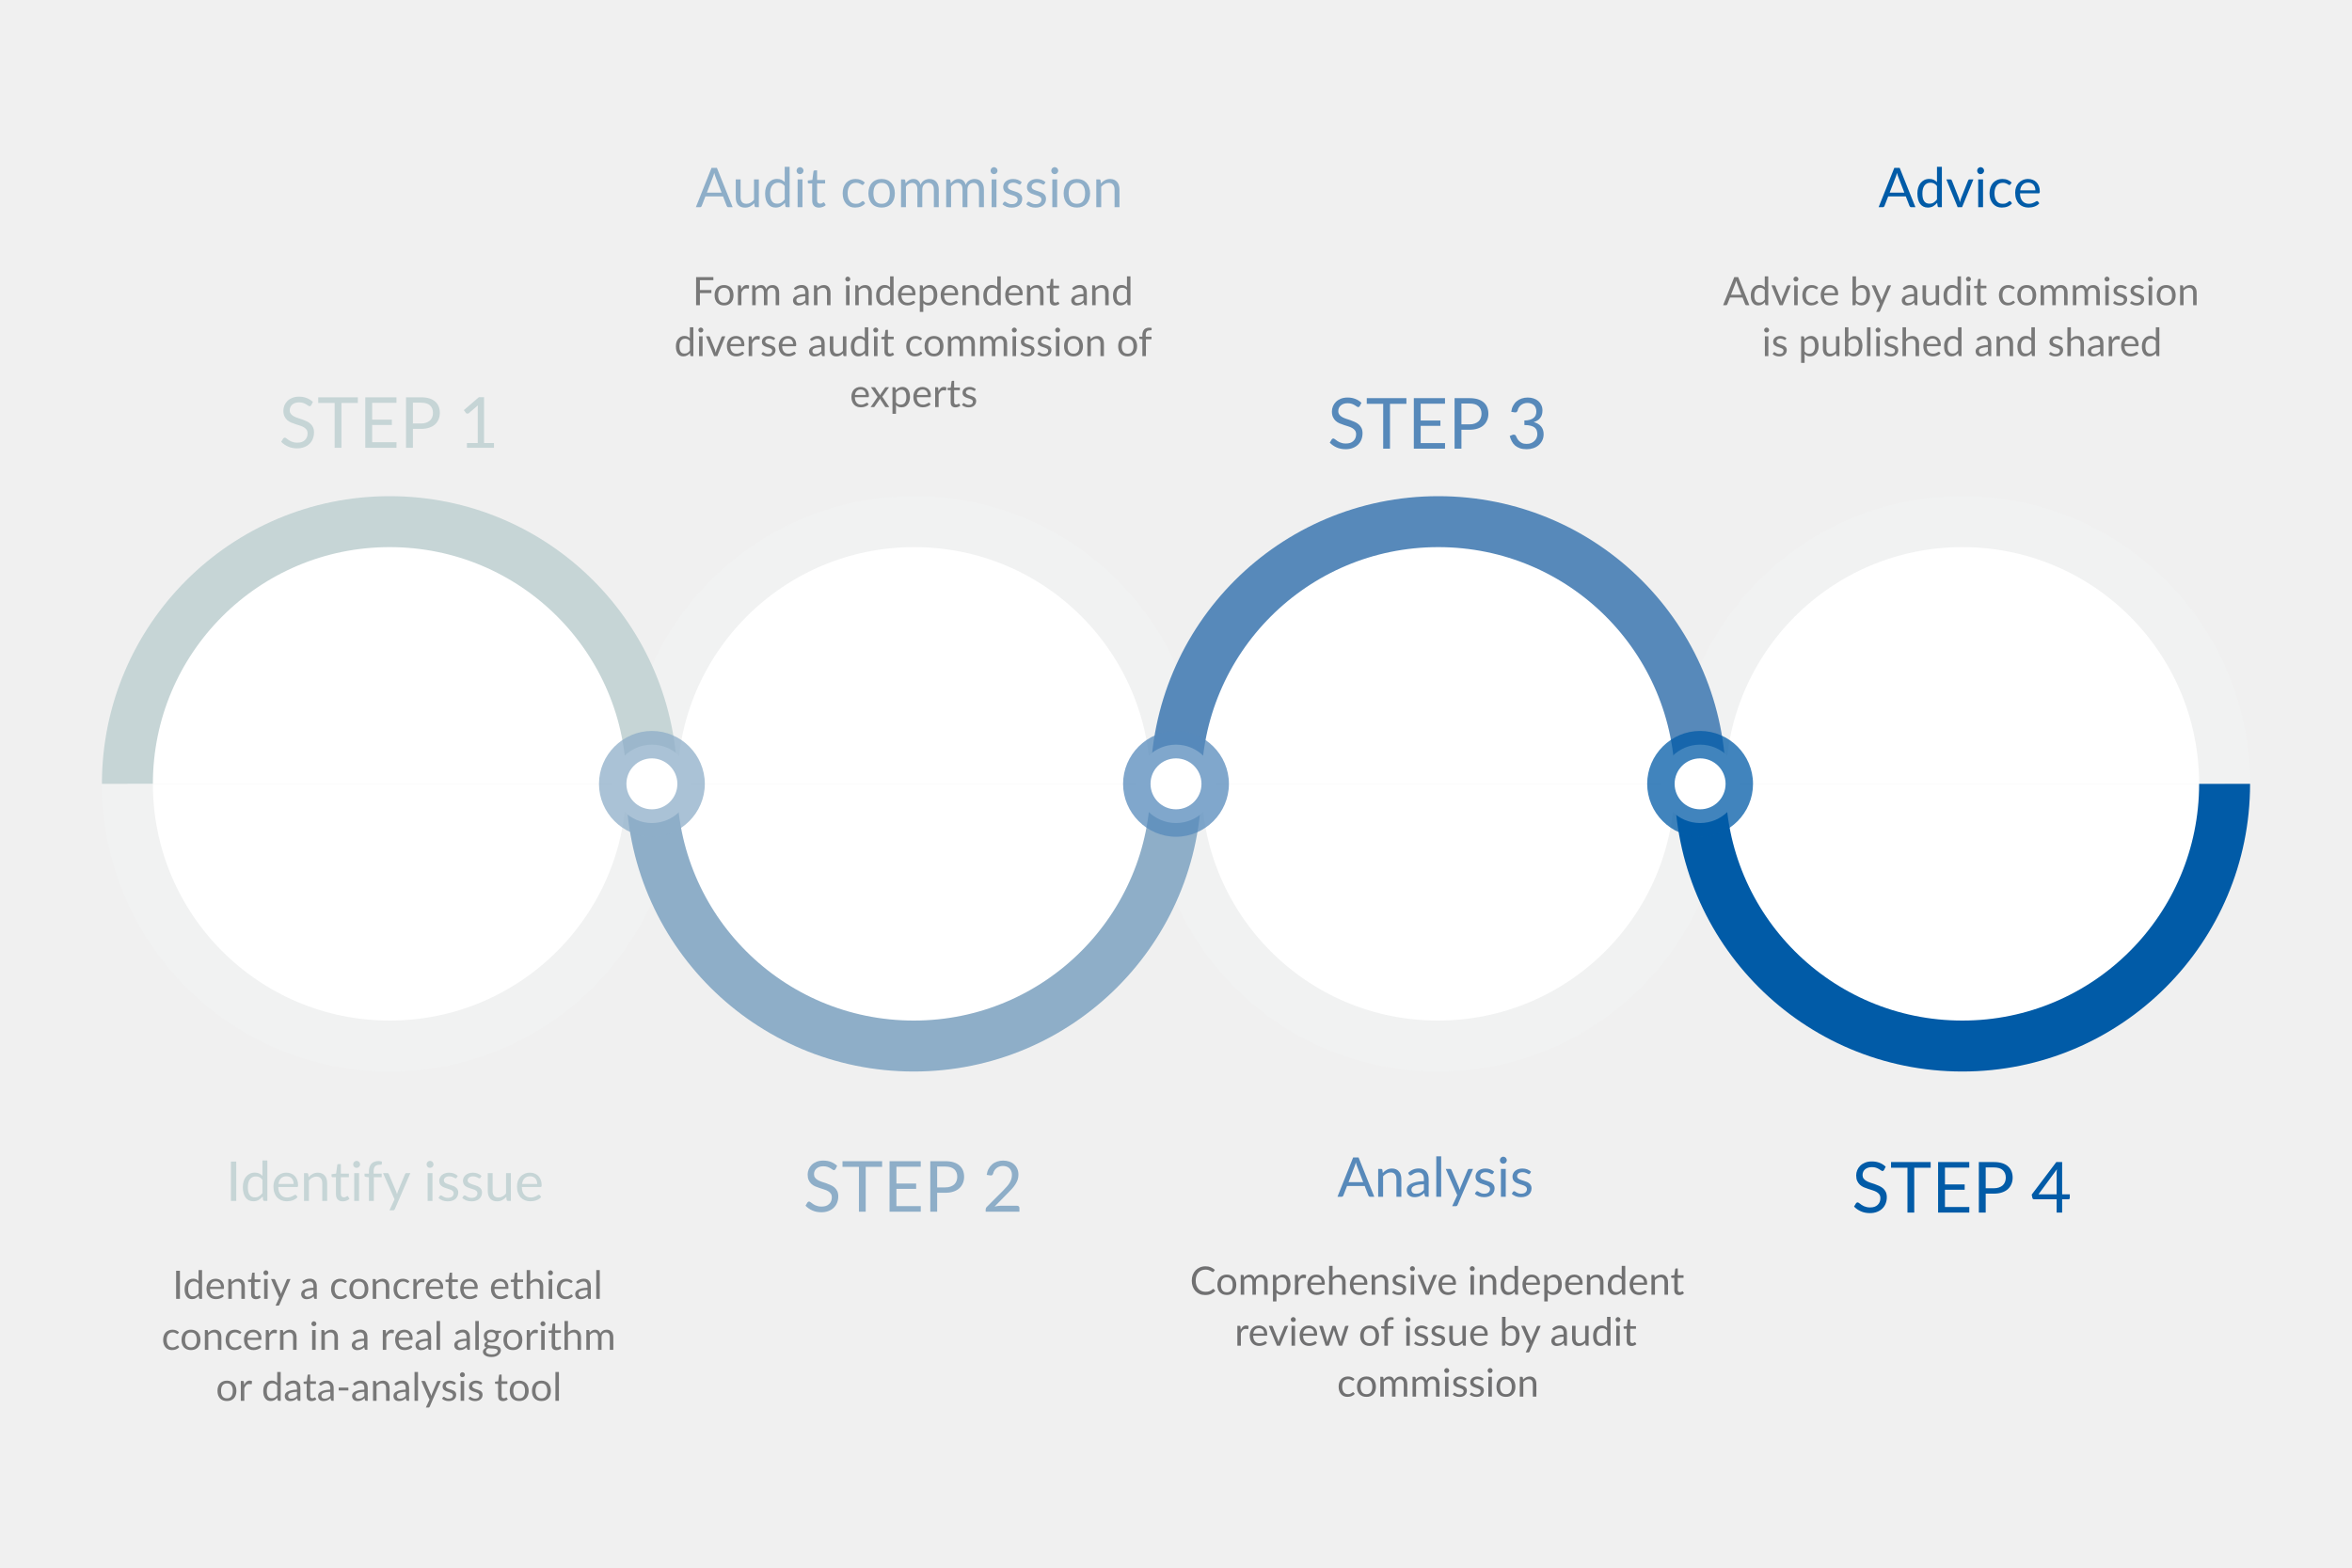
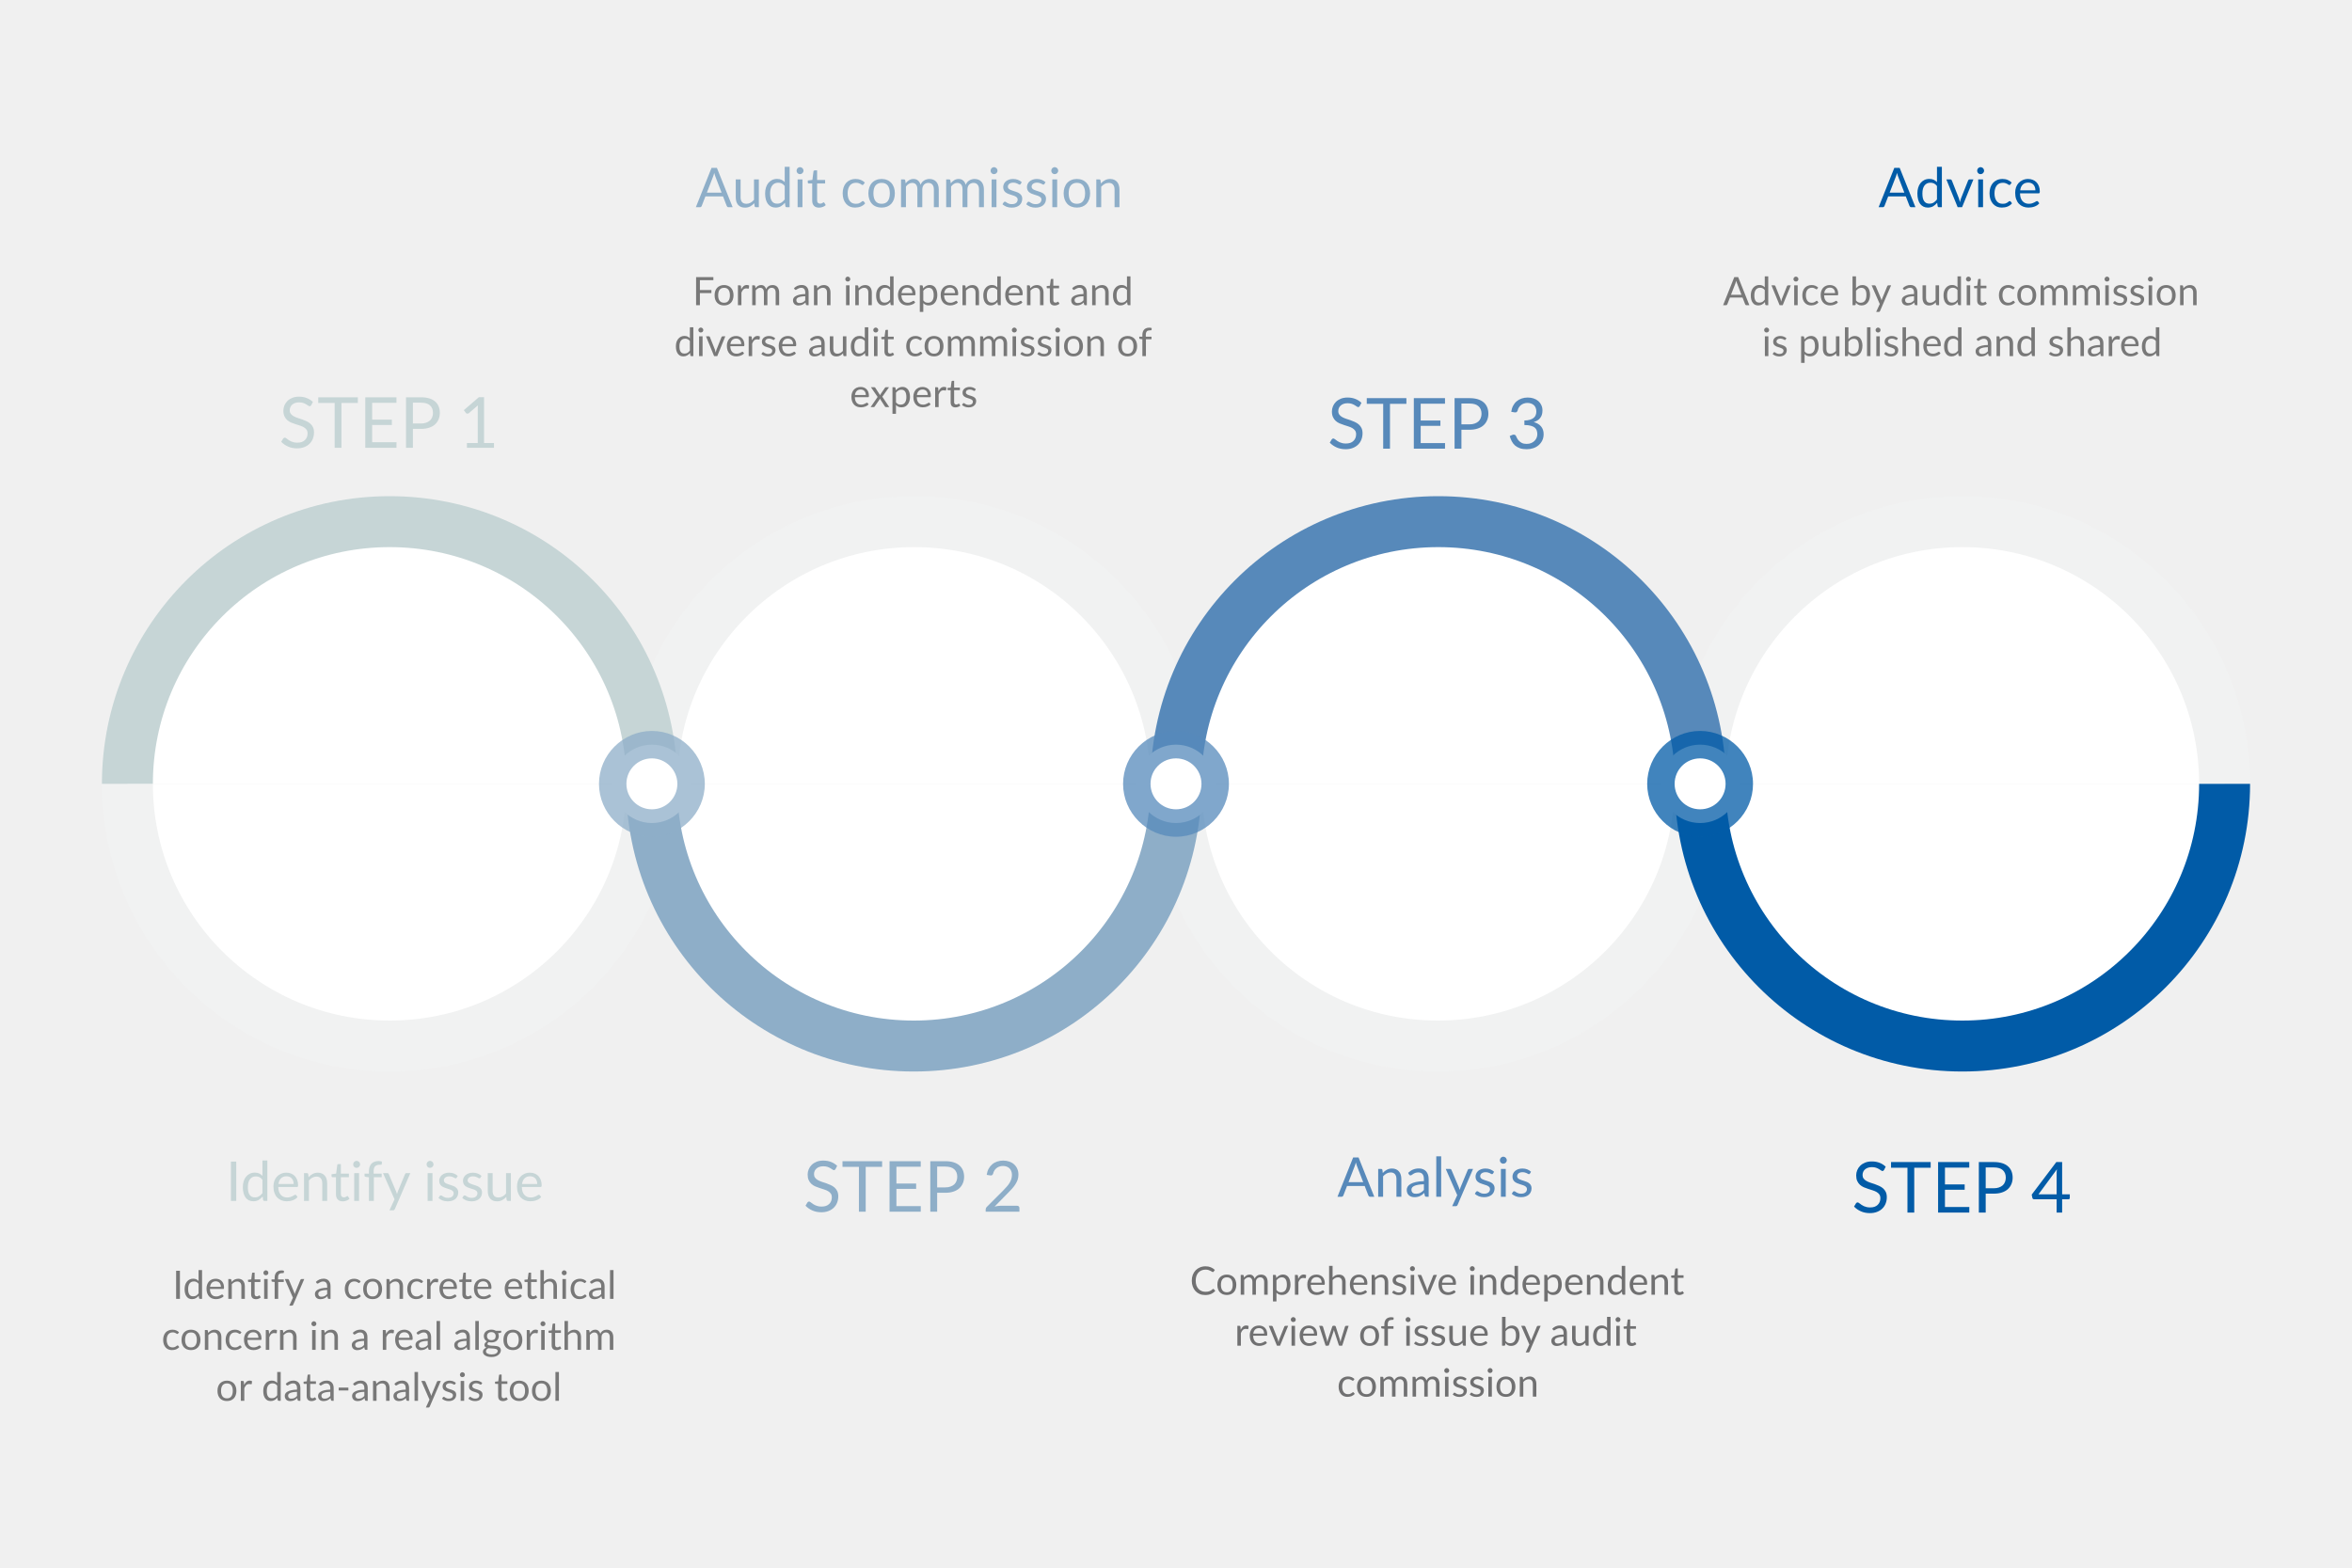
<svg xmlns="http://www.w3.org/2000/svg" version="1.1" id="Layer_1" x="0px" y="0px" viewBox="0 0 600 400" style="enable-background:new 0 0 600 400;" xml:space="preserve">
  <style type="text/css">
	.st0{fill:#FFFFFF;stroke:#F1F2F2;stroke-width:13;stroke-miterlimit:10;}
	.st1{fill:#FFFFFF;stroke:#8EAEC8;stroke-width:13;stroke-miterlimit:10;}
	.st2{fill:#FFFFFF;stroke:#C6D5D6;stroke-width:13;stroke-miterlimit:10;}
	.st3{fill:#FFFFFF;stroke:#015BA7;stroke-width:13;stroke-miterlimit:10;}
	.st4{fill:#FFFFFF;stroke:#5789BA;stroke-width:13;stroke-miterlimit:10;}
	.st5{fill:#C6D5D6;}
	.st6{font-family:"Lato", sans-serif;}
	.st7{font-size:18px;}
	.st8{fill:#8EAEC8;}
	.st9{fill:#5789BA;}
	.st10{fill:#015BA7;}
	.st11{fill:#FFFFFF;}
	.st12{opacity:0.75;fill:#5689BB;enable-background:new    ;}
	.st13{opacity:0.75;fill:#015BA7;enable-background:new    ;}
	.st14{opacity:0.75;fill:#8EAEC8;enable-background:new    ;}
	.st15{fill:none;}
	.st16{font-size:14px;}
	.st17{fill:#787878;}
	.st18{font-family:"Lato", sans-serif;}
	.st19{font-size:10px;}
	.st20{fill:#707071;}
</style>
  <path class="st0" d="M433.7,200c0-36.9,29.9-66.9,66.9-66.9s66.9,29.9,66.9,66.9" />
  <path class="st0" d="M433.7,200c0,36.9-29.9,66.9-66.9,66.9S300,236.9,300,200" />
  <path class="st0" d="M166.3,200c0,36.9-29.9,66.9-66.9,66.9S32.5,236.9,32.5,200" />
  <path class="st1" d="M300,200c0,36.9-29.9,66.9-66.9,66.9s-66.9-29.9-66.9-66.9" />
  <path class="st0" d="M166.3,200c0-36.9,29.9-66.9,66.9-66.9S300,163,300,200" />
  <path class="st2" d="M32.5,200c0-36.9,29.9-66.9,66.9-66.9s66.9,29.9,66.9,66.9" />
  <path class="st3" d="M567.5,200c0,36.9-29.9,66.9-66.9,66.9s-66.9-29.9-66.9-66.9" />
  <path class="st4" d="M300,200c0-36.9,29.9-66.9,66.9-66.9s66.9,29.9,66.9,66.9" />
  <text transform="matrix(1 0 0 1 71.1494 114.2583)" class="st5 st6 st7">STEP 1</text>
  <text transform="matrix(1 0 0 1 204.8918 309.1712)" class="st8 st6 st7">STEP 2</text>
  <text transform="matrix(1 0 0 1 338.6342 114.4777)" class="st9 st6 st7">STEP 3</text>
  <text transform="matrix(1 0 0 1 472.3765 309.3905)" class="st10 st6 st7">STEP 4</text>
  <circle class="st11" cx="300" cy="200" r="10" />
  <path class="st12" d="M300,213.5c-7.4,0-13.5-6.1-13.5-13.5s6.1-13.5,13.5-13.5s13.5,6.1,13.5,13.5S307.4,213.5,300,213.5z   M300,193.5c-3.6,0-6.5,2.9-6.5,6.5s2.9,6.5,6.5,6.5s6.5-2.9,6.5-6.5S303.6,193.5,300,193.5z" />
  <circle class="st11" cx="433.7" cy="200" r="10" />
  <path class="st13" d="M433.7,213.5c-7.4,0-13.5-6.1-13.5-13.5s6.1-13.5,13.5-13.5s13.5,6.1,13.5,13.5S441.2,213.5,433.7,213.5z   M433.7,193.5c-3.6,0-6.5,2.9-6.5,6.5s2.9,6.5,6.5,6.5s6.5-2.9,6.5-6.5S437.3,193.5,433.7,193.5z" />
  <circle class="st11" cx="166.3" cy="200" r="10" />
  <path class="st14" d="M166.3,213.5c-7.4,0-13.5-6.1-13.5-13.5s6.1-13.5,13.5-13.5s13.5,6.1,13.5,13.5S173.7,213.5,166.3,213.5z   M166.3,193.5c-3.6,0-6.5,2.9-6.5,6.5s2.9,6.5,6.5,6.5s6.5-2.9,6.5-6.5S169.8,193.5,166.3,193.5z" />
  <rect x="37.2" y="296" class="st15" width="124.4" height="90.7" />
  <text transform="matrix(1 0 0 1 57.6282 306.4159)" class="st5 st6 st16">Identify issue</text>
-   <text transform="matrix(1 0 0 1 44.0082 331.4159)" class="st17 st18 st19">Identiy a concrete ethical </text>
+   <text transform="matrix(1 0 0 1 44.0082 331.4159)" class="st17 st18 st19">Identify a concrete ethical </text>
  <text transform="matrix(1 0 0 1 41.1982 344.4159)" class="st17 st18 st19">concern in a real algorithm </text>
  <text transform="matrix(1 0 0 1 55.0582 357.4159)" class="st17 st18 st19">or data-analysis tool</text>
  <rect x="170.9" y="42.5" class="st15" width="124.4" height="90.7" />
  <text transform="matrix(1 0 0 1 177.4652 52.8691)" class="st8 st6 st16">Audit commission</text>
  <text transform="matrix(1 0 0 1 176.6552 77.8691)" class="st17 st18 st19">Form an independent and </text>
  <text transform="matrix(1 0 0 1 171.9852 90.8691)" class="st17 st18 st19">diverse audit commission of </text>
  <text transform="matrix(1 0 0 1 216.7752 103.8691)" class="st17 st18 st19">experts</text>
  <rect x="438.4" y="42.5" class="st15" width="124.4" height="90.7" />
  <text transform="matrix(1 0 0 1 479.1936 52.8691)" class="st10 st6 st16">Advice</text>
  <text transform="matrix(1 0 0 1 439.5336 77.8691)" class="st17 st18 st19">Advice by audit commission </text>
  <text transform="matrix(1 0 0 1 449.4736 90.8691)" class="st17 st18 st19">is published and shared</text>
  <rect x="290.7" y="295" class="st15" width="152.3" height="73.9" />
  <text transform="matrix(1 0 0 1 341.1464 305.3535)" class="st9 st6 st16">Analysis</text>
  <text transform="matrix(1 0 0 1 303.5564 330.3535)" class="st20 st18 st19">Comprehensive independent </text>
  <text transform="matrix(1 0 0 1 314.9564 343.3535)" class="st20 st18 st19">review of issue by audit </text>
  <text transform="matrix(1 0 0 1 341.0664 356.3535)" class="st20 st18 st19">commission</text>
</svg>
